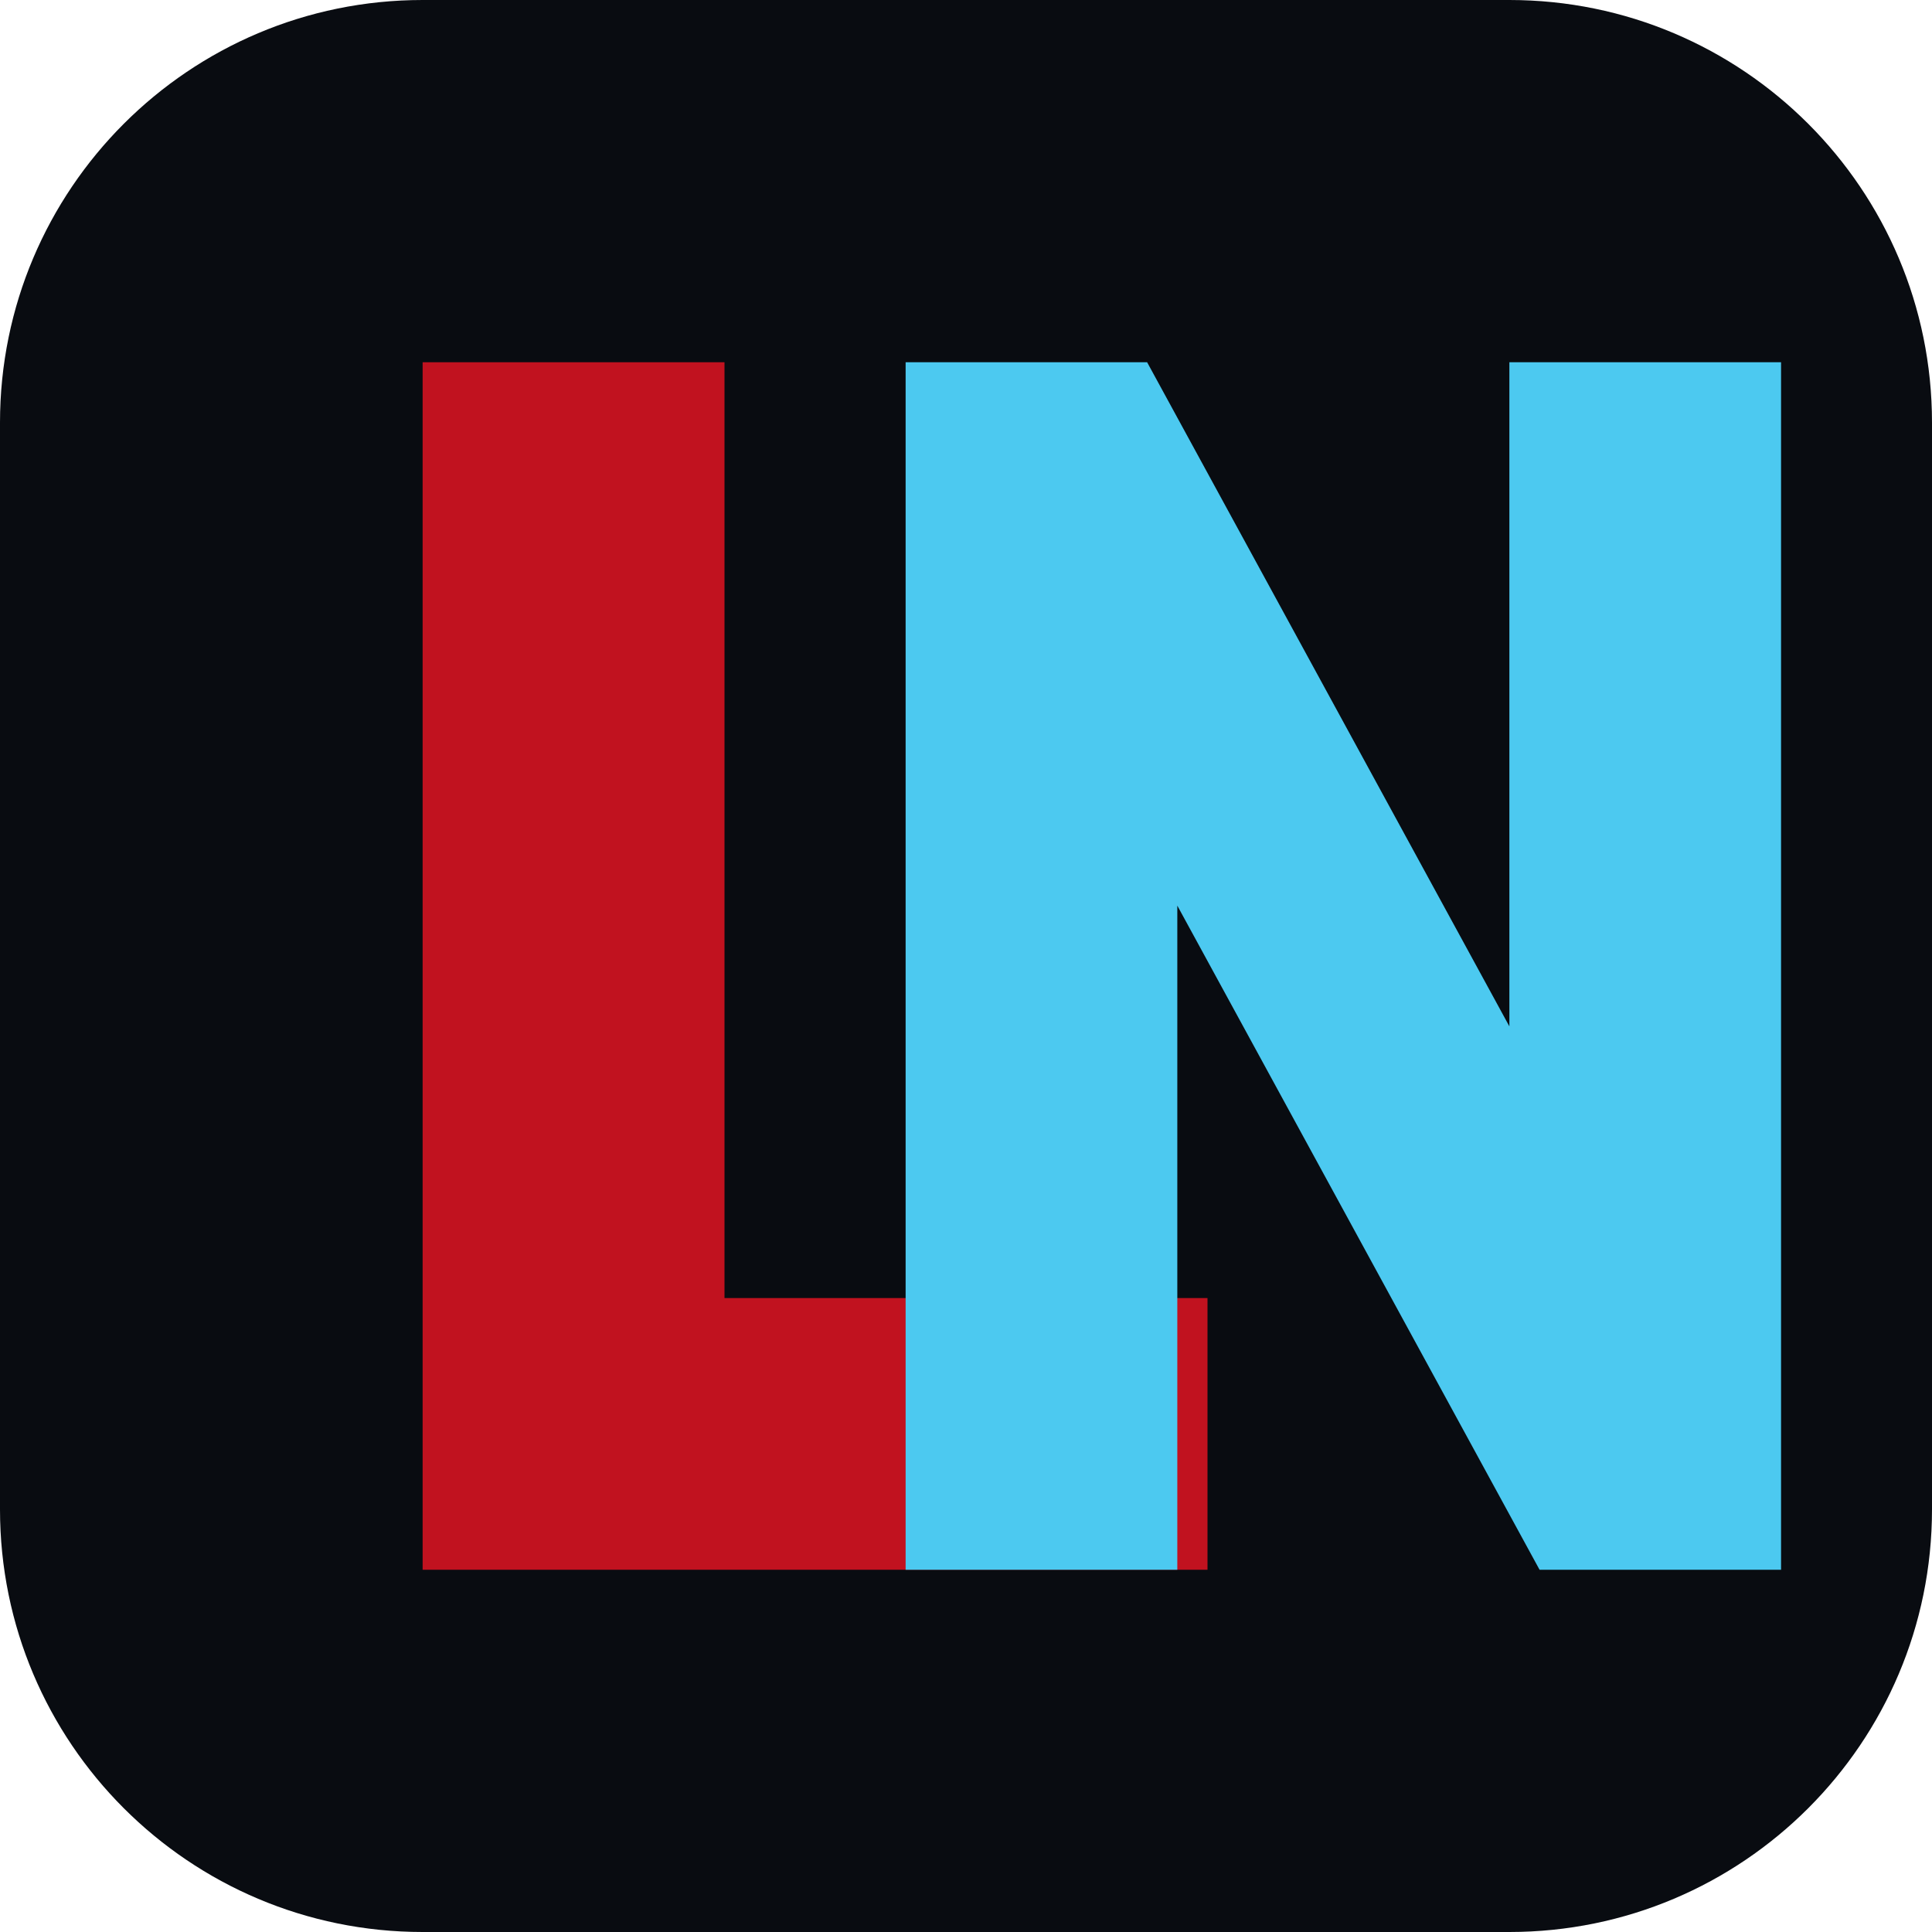
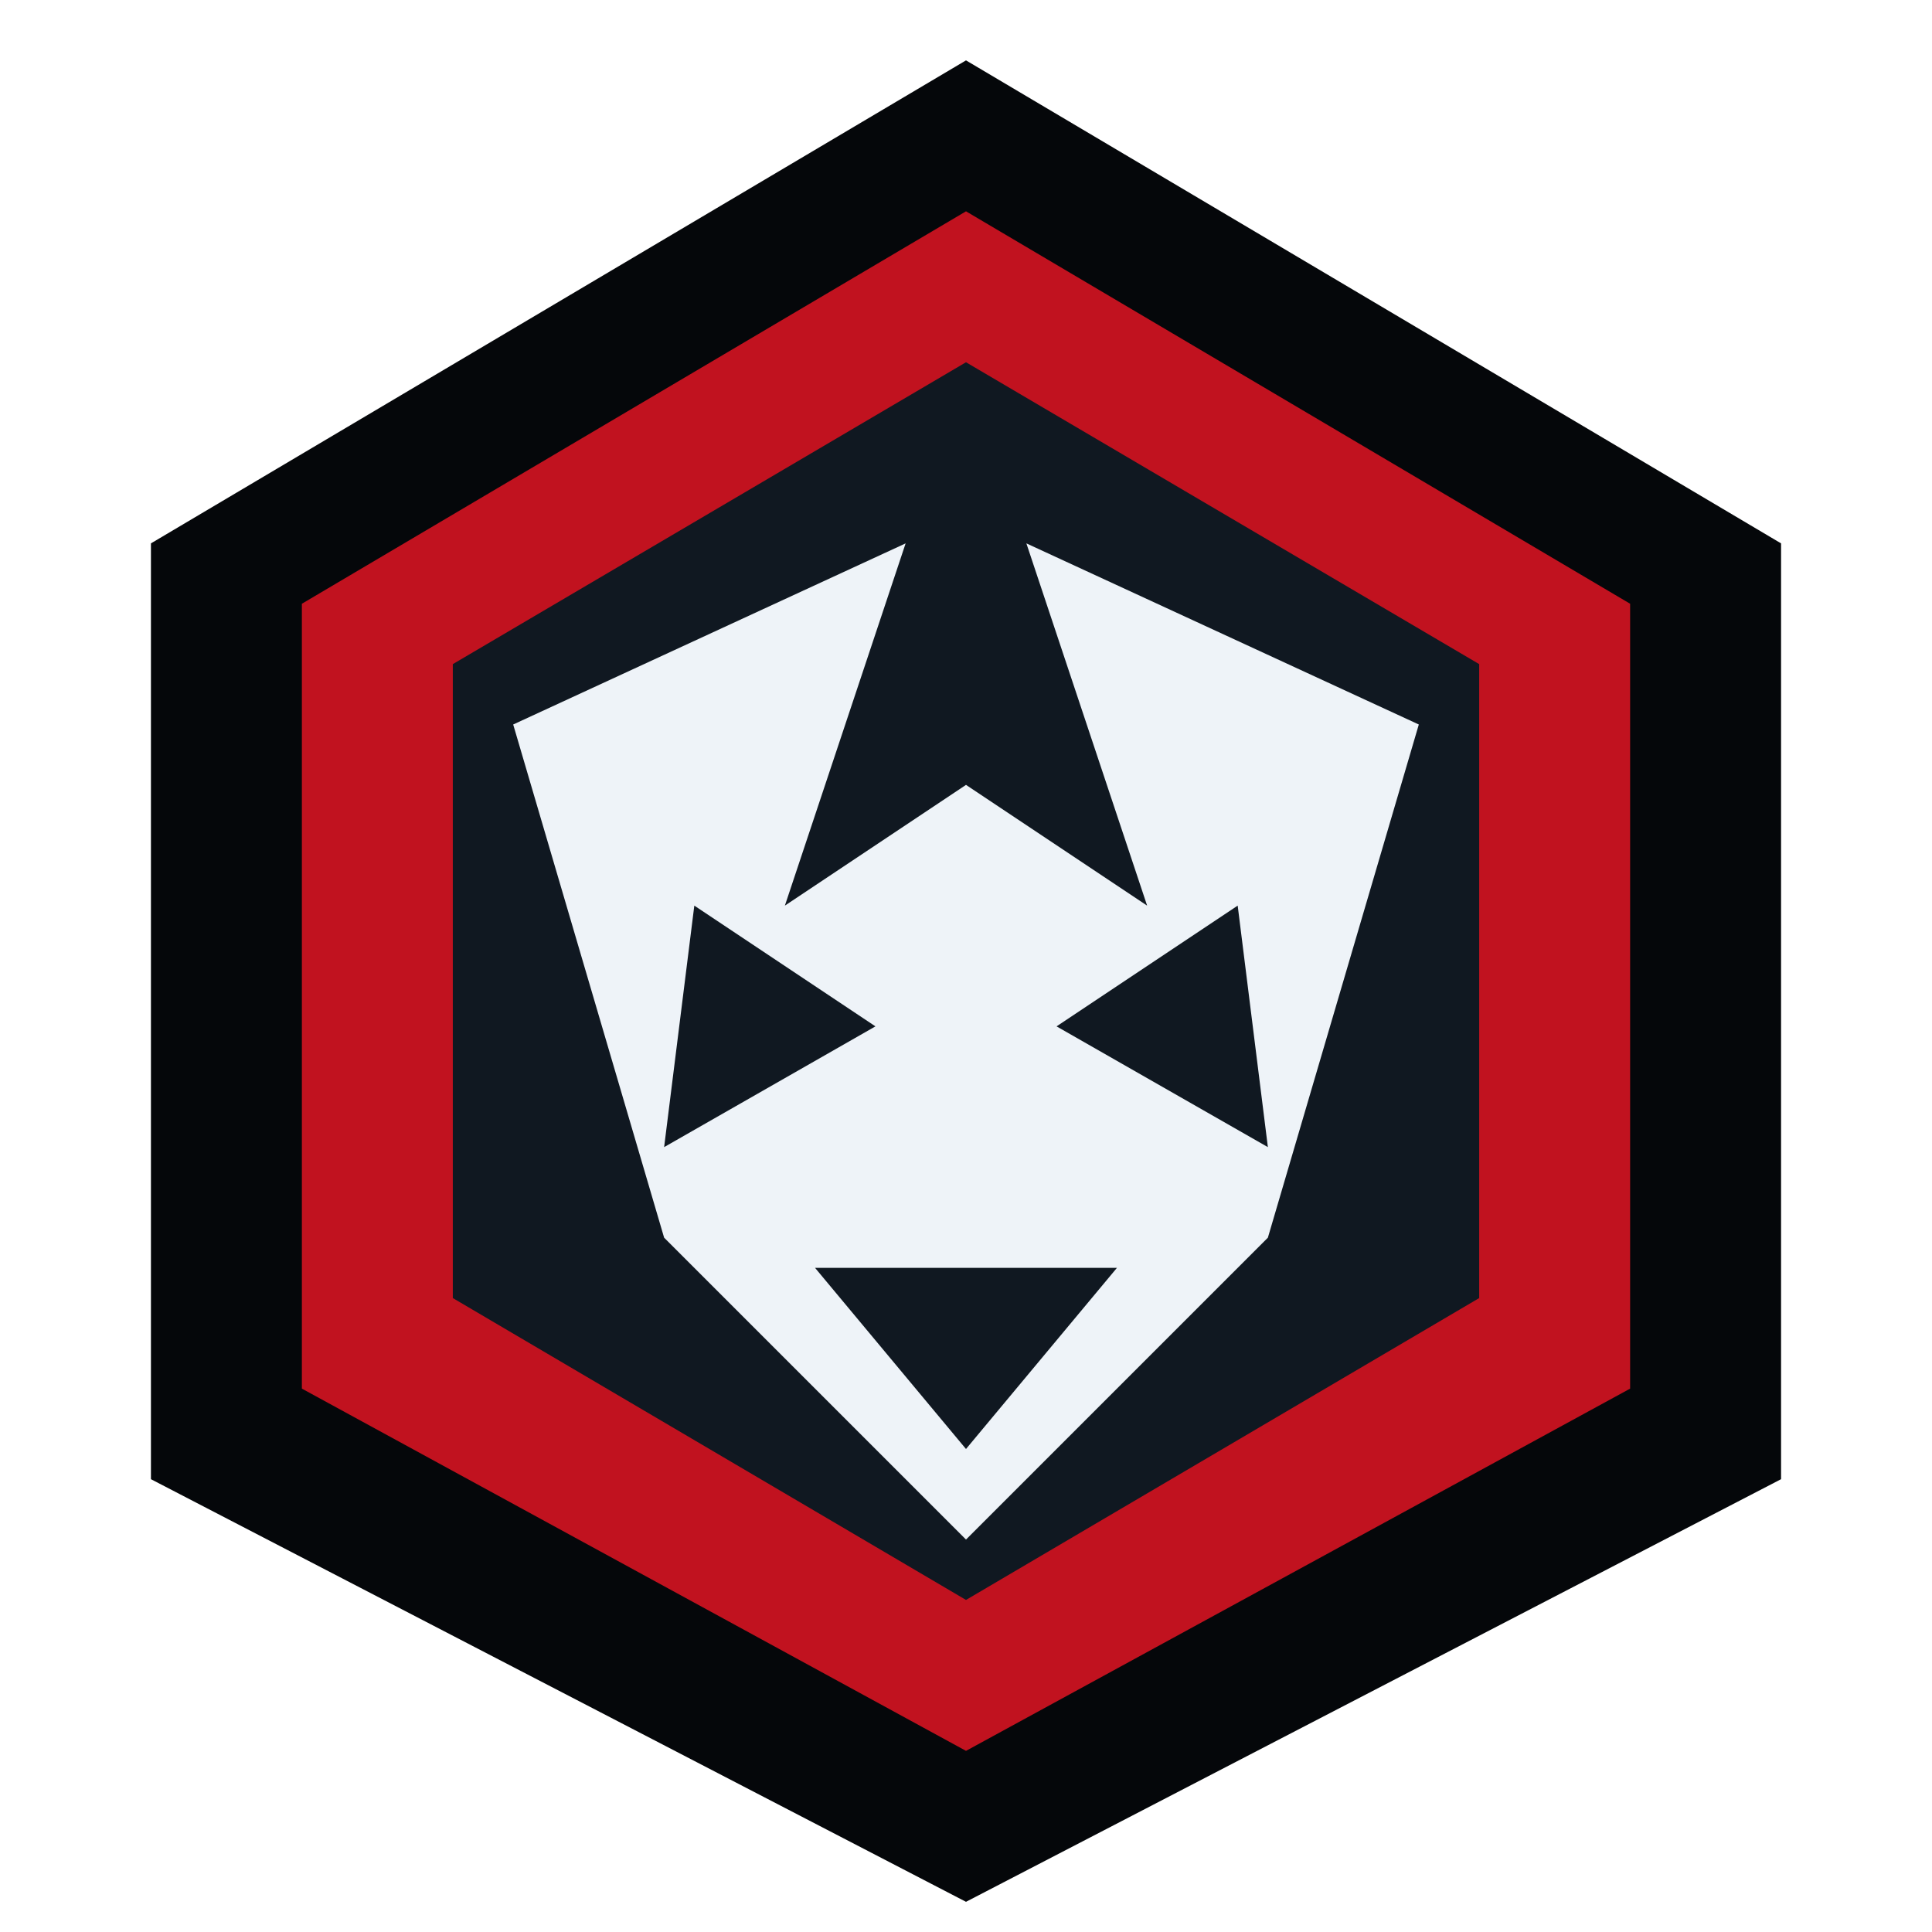
<svg xmlns="http://www.w3.org/2000/svg" viewBox="0 0 64 64">
-   <rect width="64" height="64" rx="14" fill="#090c11" />
-   <path fill="#c1121f" d="M14 12h10v31h16v9H14z" />
-   <path fill="#4cc9f0" d="M30 12h8l12 22V12h9v40h-8L39 30v22h-9z" />
+   <path fill="#05070A" d="M32 2 59 18v31L32 63 5 49V18L32 2Z" />
+   <path fill="#C1121F" d="M32 7 54 20v26L32 58 10 46V20L32 7Z" />
+   <path fill="#101821" d="M32 12 49 22v21L32 53 15 43V22l17-10Z" />
+   <path fill="#EEF3F8" d="m17 24 13-6-4 12 6-4 6 4-4-12 13 6-5 17-10 10-10-10-5-17Z" />
+   <path fill="#101821" d="m23 30 6 4-7 4 1-8Zm18 0-6 4 7 4-1-8ZM27 42h10l-5 6-5-6Z" />
</svg>
